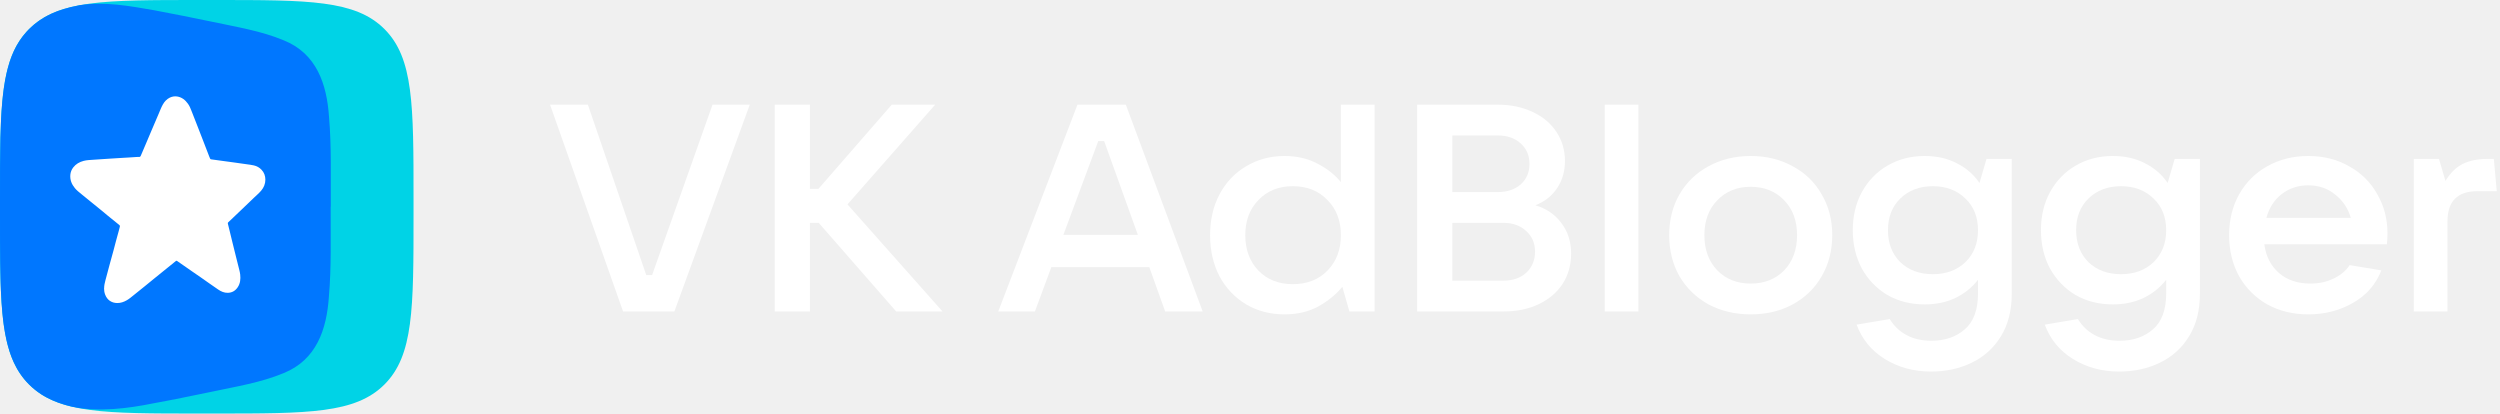
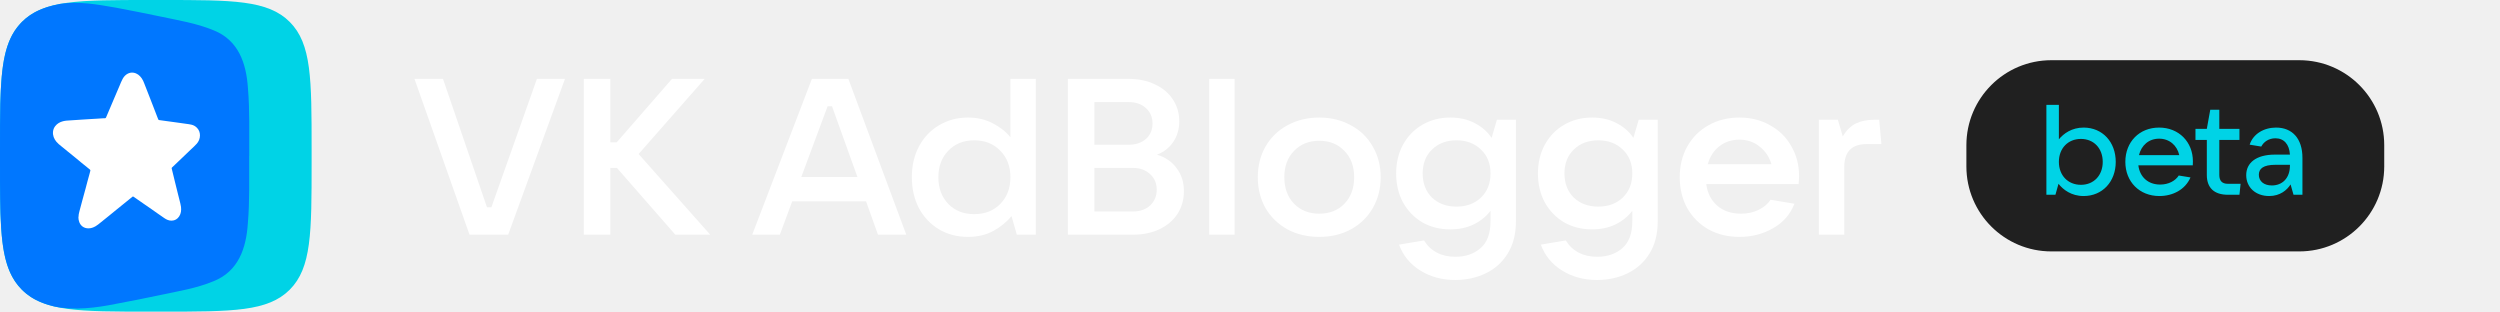
- <svg xmlns="http://www.w3.org/2000/svg" width="266" height="44" viewBox="0 0 266 44" fill="none">
+ <svg xmlns="http://www.w3.org/2000/svg" width="353" height="44" viewBox="0 0 353 44" fill="none">
  <path d="M71.755 33.137H66.294L58.524 11.137H62.55L68.76 29.267H69.384L75.812 11.137H79.775L71.755 33.137Z" fill="white" />
-   <path d="M90.171 21.747L100.282 33.137H95.351L87.113 23.713H86.177V33.137H82.433V11.137H86.177V20.093H87.082L94.883 11.137H99.502L90.171 21.747Z" fill="white" />
-   <path d="M127.965 33.137H123.971L122.286 28.425H111.863L110.116 33.137H106.215L114.641 11.137H119.789L127.965 33.137ZM116.856 15.007L113.143 24.992H121.069L117.48 15.007H116.856Z" fill="white" />
-   <path d="M136.679 33.449C135.161 33.449 133.798 33.095 132.592 32.388C131.385 31.66 130.438 30.661 129.752 29.392C129.086 28.102 128.753 26.646 128.753 25.024C128.753 23.401 129.086 21.955 129.752 20.686C130.438 19.396 131.385 18.398 132.592 17.691C133.798 16.962 135.161 16.598 136.679 16.598C137.99 16.598 139.155 16.869 140.174 17.41C141.194 17.93 142.026 18.585 142.671 19.376V11.137H146.259V33.137H143.576L142.827 30.516C142.161 31.327 141.308 32.024 140.268 32.606C139.228 33.168 138.032 33.449 136.679 33.449ZM137.553 30.235C139.072 30.235 140.299 29.756 141.235 28.799C142.192 27.822 142.671 26.563 142.671 25.024C142.671 23.484 142.192 22.236 141.235 21.279C140.299 20.301 139.072 19.812 137.553 19.812C136.055 19.812 134.838 20.301 133.902 21.279C132.966 22.236 132.498 23.484 132.498 25.024C132.498 26.563 132.966 27.822 133.902 28.799C134.838 29.756 136.055 30.235 137.553 30.235Z" fill="white" />
-   <path d="M163.36 21.841C164.546 22.194 165.472 22.829 166.137 23.744C166.824 24.639 167.167 25.721 167.167 26.99C167.167 28.196 166.865 29.267 166.262 30.204C165.659 31.119 164.816 31.837 163.734 32.357C162.653 32.877 161.405 33.137 159.99 33.137H150.784V11.137H159.366C160.76 11.137 161.997 11.398 163.079 11.918C164.161 12.417 165.003 13.124 165.607 14.04C166.21 14.955 166.512 15.985 166.512 17.129C166.512 18.231 166.231 19.199 165.669 20.031C165.107 20.863 164.338 21.466 163.36 21.841ZM154.529 14.414V20.436H159.366C160.364 20.436 161.176 20.166 161.8 19.625C162.424 19.064 162.736 18.335 162.736 17.441C162.736 16.546 162.424 15.818 161.8 15.257C161.176 14.695 160.364 14.414 159.366 14.414H154.529ZM159.99 29.86C160.968 29.86 161.769 29.579 162.393 29.018C163.017 28.435 163.329 27.686 163.329 26.771C163.329 25.877 163.017 25.148 162.393 24.587C161.769 24.004 160.968 23.713 159.99 23.713H154.529V29.86H159.99Z" fill="white" />
+   <path d="M90.171 21.747L100.282 33.137H95.351L87.113 23.713H86.177V33.137H82.433V11.137H86.177V20.093H87.082L94.883 11.137H99.501L90.171 21.747Z" fill="white" />
+   <path d="M127.965 33.137H123.971L122.286 28.425H111.863L110.116 33.137H106.215L114.64 11.137H119.789L127.965 33.137ZM116.856 15.007L113.143 24.992H121.069L117.48 15.007H116.856Z" fill="white" />
+   <path d="M136.679 33.449C135.161 33.449 133.798 33.095 132.591 32.388C131.385 31.66 130.438 30.661 129.752 29.392C129.086 28.102 128.753 26.646 128.753 25.024C128.753 23.401 129.086 21.955 129.752 20.686C130.438 19.396 131.385 18.398 132.591 17.691C133.798 16.962 135.161 16.598 136.679 16.598C137.99 16.598 139.155 16.869 140.174 17.41C141.194 17.93 142.026 18.585 142.671 19.376V11.137H146.259V33.137H143.576L142.827 30.516C142.161 31.327 141.308 32.024 140.268 32.606C139.228 33.168 138.032 33.449 136.679 33.449ZM137.553 30.235C139.072 30.235 140.299 29.756 141.235 28.799C142.192 27.822 142.671 26.563 142.671 25.024C142.671 23.484 142.192 22.236 141.235 21.279C140.299 20.301 139.072 19.812 137.553 19.812C136.055 19.812 134.838 20.301 133.902 21.279C132.966 22.236 132.498 23.484 132.498 25.024C132.498 26.563 132.966 27.822 133.902 28.799C134.838 29.756 136.055 30.235 137.553 30.235Z" fill="white" />
+   <path d="M163.36 21.841C164.546 22.194 165.471 22.829 166.137 23.744C166.824 24.639 167.167 25.721 167.167 26.99C167.167 28.196 166.865 29.267 166.262 30.204C165.659 31.119 164.816 31.837 163.734 32.357C162.653 32.877 161.404 33.137 159.99 33.137H150.784V11.137H159.366C160.759 11.137 161.997 11.398 163.079 11.918C164.161 12.417 165.003 13.124 165.607 14.04C166.21 14.955 166.512 15.985 166.512 17.129C166.512 18.231 166.231 19.199 165.669 20.031C165.107 20.863 164.338 21.466 163.36 21.841ZM154.529 14.414V20.437H159.366C160.364 20.437 161.176 20.166 161.8 19.625C162.424 19.064 162.736 18.335 162.736 17.441C162.736 16.546 162.424 15.818 161.8 15.257C161.176 14.695 160.364 14.414 159.366 14.414H154.529ZM159.99 29.86C160.968 29.86 161.768 29.58 162.393 29.018C163.017 28.435 163.329 27.686 163.329 26.771C163.329 25.877 163.017 25.148 162.393 24.587C161.768 24.004 160.968 23.713 159.99 23.713H154.529V29.86H159.99Z" fill="white" />
  <path d="M174.329 33.137H170.741V11.137H174.329V33.137Z" fill="white" />
-   <path d="M186.277 33.449C184.613 33.449 183.115 33.095 181.784 32.388C180.473 31.66 179.443 30.661 178.694 29.392C177.966 28.102 177.602 26.646 177.602 25.024C177.602 23.401 177.966 21.955 178.694 20.686C179.443 19.396 180.473 18.398 181.784 17.691C183.115 16.962 184.613 16.598 186.277 16.598C187.941 16.598 189.429 16.962 190.74 17.691C192.071 18.398 193.101 19.396 193.829 20.686C194.578 21.955 194.952 23.401 194.952 25.024C194.952 26.646 194.578 28.102 193.829 29.392C193.101 30.661 192.071 31.66 190.74 32.388C189.429 33.095 187.941 33.449 186.277 33.449ZM186.277 30.172C187.733 30.172 188.919 29.704 189.835 28.768C190.75 27.811 191.208 26.563 191.208 25.024C191.208 23.484 190.75 22.246 189.835 21.31C188.919 20.353 187.733 19.875 186.277 19.875C184.821 19.875 183.635 20.353 182.72 21.31C181.805 22.246 181.347 23.484 181.347 25.024C181.347 26.563 181.805 27.811 182.72 28.768C183.635 29.704 184.821 30.172 186.277 30.172Z" fill="white" />
-   <path d="M205.467 39.534C203.616 39.534 201.972 39.087 200.537 38.192C199.122 37.318 198.124 36.101 197.541 34.541L201.068 33.948C201.525 34.697 202.129 35.269 202.877 35.664C203.626 36.06 204.5 36.257 205.499 36.257C206.934 36.257 208.12 35.852 209.056 35.04C209.992 34.229 210.46 32.96 210.46 31.233V29.767C209.836 30.578 209.035 31.223 208.057 31.701C207.1 32.159 206.008 32.388 204.781 32.388C203.304 32.388 201.983 32.055 200.818 31.389C199.674 30.703 198.769 29.767 198.103 28.581C197.458 27.374 197.136 26.012 197.136 24.493C197.136 22.974 197.458 21.622 198.103 20.436C198.769 19.23 199.674 18.294 200.818 17.628C201.983 16.942 203.304 16.598 204.781 16.598C206.092 16.598 207.236 16.858 208.213 17.378C209.212 17.878 210.013 18.575 210.616 19.469L211.365 16.91H214.049V31.265C214.049 33.033 213.664 34.541 212.894 35.789C212.124 37.038 211.084 37.974 209.774 38.598C208.484 39.222 207.048 39.534 205.467 39.534ZM205.655 29.174C207.069 29.174 208.224 28.747 209.118 27.895C210.013 27.021 210.46 25.887 210.46 24.493C210.46 23.099 210.013 21.976 209.118 21.123C208.224 20.249 207.069 19.812 205.655 19.812C204.24 19.812 203.085 20.249 202.191 21.123C201.317 21.976 200.88 23.099 200.88 24.493C200.88 25.887 201.317 27.021 202.191 27.895C203.085 28.747 204.24 29.174 205.655 29.174Z" fill="white" />
-   <path d="M225.488 39.534C223.637 39.534 221.994 39.087 220.558 38.192C219.143 37.318 218.145 36.101 217.562 34.541L221.089 33.948C221.546 34.697 222.15 35.269 222.898 35.664C223.647 36.06 224.521 36.257 225.52 36.257C226.955 36.257 228.141 35.852 229.077 35.04C230.013 34.229 230.481 32.96 230.481 31.233V29.767C229.857 30.578 229.056 31.223 228.078 31.701C227.122 32.159 226.029 32.388 224.802 32.388C223.325 32.388 222.004 32.055 220.839 31.389C219.695 30.703 218.79 29.767 218.124 28.581C217.479 27.374 217.157 26.012 217.157 24.493C217.157 22.974 217.479 21.622 218.124 20.436C218.79 19.23 219.695 18.294 220.839 17.628C222.004 16.942 223.325 16.598 224.802 16.598C226.113 16.598 227.257 16.858 228.234 17.378C229.233 17.878 230.034 18.575 230.637 19.469L231.386 16.91H234.07V31.265C234.07 33.033 233.685 34.541 232.915 35.789C232.145 37.038 231.105 37.974 229.795 38.598C228.505 39.222 227.069 39.534 225.488 39.534ZM225.676 29.174C227.09 29.174 228.245 28.747 229.139 27.895C230.034 27.021 230.481 25.887 230.481 24.493C230.481 23.099 230.034 21.976 229.139 21.123C228.245 20.249 227.09 19.812 225.676 19.812C224.261 19.812 223.106 20.249 222.212 21.123C221.338 21.976 220.901 23.099 220.901 24.493C220.901 25.887 221.338 27.021 222.212 27.895C223.106 28.747 224.261 29.174 225.676 29.174Z" fill="white" />
-   <path d="M254.028 24.836C254.028 25.148 254.008 25.533 253.966 25.991H240.922C241.089 27.26 241.609 28.279 242.483 29.049C243.356 29.798 244.469 30.172 245.822 30.172C246.737 30.172 247.559 29.996 248.287 29.642C249.036 29.288 249.608 28.81 250.003 28.206L253.373 28.768C252.791 30.266 251.782 31.421 250.346 32.232C248.932 33.043 247.351 33.449 245.603 33.449C243.98 33.449 242.524 33.095 241.234 32.388C239.965 31.66 238.967 30.661 238.239 29.392C237.531 28.102 237.178 26.646 237.178 25.024C237.178 23.401 237.531 21.955 238.239 20.686C238.967 19.396 239.965 18.398 241.234 17.691C242.524 16.962 243.98 16.598 245.603 16.598C247.226 16.598 248.672 16.962 249.941 17.691C251.23 18.398 252.229 19.386 252.936 20.655C253.664 21.903 254.028 23.297 254.028 24.836ZM245.603 19.719C244.521 19.719 243.575 20.031 242.763 20.655C241.973 21.279 241.432 22.122 241.141 23.183H250.128C249.816 22.142 249.254 21.31 248.443 20.686C247.652 20.041 246.706 19.719 245.603 19.719Z" fill="white" />
-   <path d="M256.825 33.137V16.91H259.508L260.195 19.251C260.715 18.398 261.329 17.794 262.036 17.441C262.764 17.087 263.638 16.91 264.657 16.91H265.344L265.656 20.343H263.596C261.474 20.343 260.413 21.414 260.413 23.557V33.137H256.825Z" fill="white" />
-   <path d="M0 21.12C0 11.163 0 6.186 3.093 3.093C6.186 4.57764e-05 11.163 4.57764e-05 21.12 4.57764e-05H22.88C32.837 4.57764e-05 37.814 4.57764e-05 40.907 3.093C44 6.186 44 11.163 44 21.12V22.88C44 32.837 44 37.814 40.907 40.907C37.814 44 32.837 44 22.88 44H21.12C11.163 44 6.186 44 3.093 40.907C0 37.814 0 32.837 0 22.88V21.12Z" fill="#00D3E6" />
+   <path d="M186.277 33.449C184.613 33.449 183.115 33.095 181.784 32.388C180.473 31.66 179.443 30.661 178.694 29.392C177.966 28.102 177.602 26.646 177.602 25.024C177.602 23.401 177.966 21.955 178.694 20.686C179.443 19.396 180.473 18.398 181.784 17.691C183.115 16.962 184.613 16.598 186.277 16.598C187.941 16.598 189.429 16.962 190.739 17.691C192.071 18.398 193.101 19.396 193.829 20.686C194.578 21.955 194.952 23.401 194.952 25.024C194.952 26.646 194.578 28.102 193.829 29.392C193.101 30.661 192.071 31.66 190.739 32.388C189.429 33.095 187.941 33.449 186.277 33.449ZM186.277 30.172C187.733 30.172 188.919 29.704 189.834 28.768C190.75 27.811 191.207 26.563 191.207 25.024C191.207 23.484 190.75 22.246 189.834 21.31C188.919 20.353 187.733 19.875 186.277 19.875C184.821 19.875 183.635 20.353 182.72 21.31C181.804 22.246 181.347 23.484 181.347 25.024C181.347 26.563 181.804 27.811 182.72 28.768C183.635 29.704 184.821 30.172 186.277 30.172Z" fill="white" />
+   <path d="M205.467 39.534C203.616 39.534 201.972 39.087 200.537 38.192C199.122 37.318 198.124 36.101 197.541 34.541L201.067 33.948C201.525 34.697 202.128 35.269 202.877 35.664C203.626 36.06 204.5 36.257 205.499 36.257C206.934 36.257 208.12 35.852 209.056 35.04C209.992 34.229 210.46 32.96 210.46 31.233V29.767C209.836 30.578 209.035 31.223 208.057 31.701C207.1 32.159 206.008 32.388 204.781 32.388C203.304 32.388 201.983 32.055 200.818 31.389C199.674 30.703 198.769 29.767 198.103 28.581C197.458 27.374 197.136 26.012 197.136 24.493C197.136 22.975 197.458 21.622 198.103 20.437C198.769 19.23 199.674 18.294 200.818 17.628C201.983 16.942 203.304 16.598 204.781 16.598C206.091 16.598 207.236 16.858 208.213 17.378C209.212 17.878 210.013 18.575 210.616 19.469L211.365 16.91H214.049V31.265C214.049 33.033 213.664 34.541 212.894 35.789C212.124 37.038 211.084 37.974 209.774 38.598C208.484 39.222 207.048 39.534 205.467 39.534ZM205.655 29.174C207.069 29.174 208.224 28.747 209.118 27.895C210.013 27.021 210.46 25.887 210.46 24.493C210.46 23.099 210.013 21.976 209.118 21.123C208.224 20.249 207.069 19.812 205.655 19.812C204.24 19.812 203.085 20.249 202.191 21.123C201.317 21.976 200.88 23.099 200.88 24.493C200.88 25.887 201.317 27.021 202.191 27.895C203.085 28.747 204.24 29.174 205.655 29.174Z" fill="white" />
+   <path d="M225.488 39.534C223.637 39.534 221.993 39.087 220.558 38.192C219.143 37.318 218.145 36.101 217.562 34.541L221.088 33.948C221.546 34.697 222.149 35.269 222.898 35.664C223.647 36.06 224.521 36.257 225.52 36.257C226.955 36.257 228.141 35.852 229.077 35.04C230.013 34.229 230.481 32.96 230.481 31.233V29.767C229.857 30.578 229.056 31.223 228.078 31.701C227.121 32.159 226.029 32.388 224.802 32.388C223.325 32.388 222.004 32.055 220.839 31.389C219.695 30.703 218.79 29.767 218.124 28.581C217.479 27.374 217.157 26.012 217.157 24.493C217.157 22.975 217.479 21.622 218.124 20.437C218.79 19.23 219.695 18.294 220.839 17.628C222.004 16.942 223.325 16.598 224.802 16.598C226.112 16.598 227.257 16.858 228.234 17.378C229.233 17.878 230.034 18.575 230.637 19.469L231.386 16.91H234.07V31.265C234.07 33.033 233.685 34.541 232.915 35.789C232.145 37.038 231.105 37.974 229.795 38.598C228.505 39.222 227.069 39.534 225.488 39.534ZM225.676 29.174C227.09 29.174 228.245 28.747 229.139 27.895C230.034 27.021 230.481 25.887 230.481 24.493C230.481 23.099 230.034 21.976 229.139 21.123C228.245 20.249 227.09 19.812 225.676 19.812C224.261 19.812 223.106 20.249 222.212 21.123C221.338 21.976 220.901 23.099 220.901 24.493C220.901 25.887 221.338 27.021 222.212 27.895C223.106 28.747 224.261 29.174 225.676 29.174Z" fill="white" />
+   <path d="M254.028 24.836C254.028 25.148 254.007 25.533 253.966 25.991H240.922C241.089 27.26 241.609 28.279 242.482 29.049C243.356 29.798 244.469 30.172 245.821 30.172C246.737 30.172 247.558 29.996 248.287 29.642C249.035 29.288 249.608 28.81 250.003 28.207L253.373 28.768C252.79 30.266 251.782 31.421 250.346 32.232C248.931 33.043 247.35 33.449 245.603 33.449C243.98 33.449 242.524 33.095 241.234 32.388C239.965 31.66 238.967 30.661 238.239 29.392C237.531 28.102 237.178 26.646 237.178 25.024C237.178 23.401 237.531 21.955 238.239 20.686C238.967 19.396 239.965 18.398 241.234 17.691C242.524 16.962 243.98 16.598 245.603 16.598C247.226 16.598 248.671 16.962 249.94 17.691C251.23 18.398 252.229 19.386 252.936 20.655C253.664 21.903 254.028 23.297 254.028 24.836ZM245.603 19.719C244.521 19.719 243.575 20.031 242.763 20.655C241.973 21.279 241.432 22.122 241.141 23.183H250.128C249.816 22.142 249.254 21.31 248.443 20.686C247.652 20.041 246.706 19.719 245.603 19.719Z" fill="white" />
+   <path d="M256.824 33.137V16.91H259.508L260.195 19.251C260.715 18.398 261.328 17.795 262.036 17.441C262.764 17.087 263.638 16.91 264.657 16.91H265.343L265.655 20.343H263.596C261.474 20.343 260.413 21.414 260.413 23.557V33.137H256.824Z" fill="white" />
+   <path d="M0 21.12C0 11.163 0 6.186 3.093 3.093C6.186 6.10352e-05 11.163 6.10352e-05 21.12 6.10352e-05H22.88C32.837 6.10352e-05 37.814 6.10352e-05 40.907 3.093C44 6.186 44 11.163 44 21.12V22.88C44 32.837 44 37.814 40.907 40.907C37.814 44 32.837 44 22.88 44H21.12C11.163 44 6.186 44 3.093 40.907C0 37.814 0 32.837 0 22.88V21.12Z" fill="#00D3E6" />
  <path d="M35.197 22C35.175 18.814 35.281 15.62 35.008 12.439C34.775 8.945 33.684 5.689 30.177 4.285C27.744 3.273 25.127 2.864 22.562 2.314C20.494 1.892 18.43 1.461 16.358 1.082C13.771 0.633 11.118 0.145 8.496 0.55C8.474 0.55 8.452 0.559 8.43 0.563C6.133 0.994 4.439 1.751 3.097 3.093C3.097 3.093 3.093 3.097 3.089 3.102C3.027 3.163 2.97 3.229 2.908 3.291C2.86 3.339 2.816 3.392 2.772 3.441C0.704 5.764 0.18 9.125 0.044 14.665C0 16.548 0 18.687 0 21.12V22.88C0 26.615 0 29.647 0.163 32.142C0.163 32.146 0.163 32.151 0.163 32.159C0.189 32.529 0.216 32.885 0.246 33.233C0.444 35.385 0.805 37.105 1.448 38.517C1.865 39.428 2.398 40.216 3.089 40.907C3.295 41.113 3.511 41.307 3.735 41.483C3.749 41.496 3.766 41.505 3.779 41.518C3.973 41.672 4.175 41.813 4.378 41.949C4.448 41.998 4.523 42.042 4.598 42.086C4.699 42.147 4.804 42.205 4.906 42.262C5.724 42.711 6.657 43.041 7.726 43.287C10.502 43.859 13.608 43.467 16.345 42.909C18.422 42.535 20.485 42.099 22.548 41.677C25.113 41.127 27.731 40.717 30.164 39.705C33.671 38.297 34.762 35.055 34.995 31.552C35.272 28.375 35.167 25.181 35.184 21.991L35.197 22Z" fill="#0077FF" />
-   <path d="M11.079 30.676C11.079 30.382 11.145 30.096 11.22 29.814C11.365 29.277 11.506 28.736 11.651 28.199C11.796 27.671 11.941 27.139 12.087 26.611C12.17 26.298 12.249 25.986 12.333 25.674C12.434 25.3 12.54 24.926 12.641 24.552C12.681 24.402 12.72 24.257 12.755 24.107C12.773 24.041 12.755 23.988 12.698 23.944C12.285 23.614 11.876 23.28 11.466 22.946C11.233 22.752 11 22.558 10.767 22.365C10.371 22.044 9.975 21.722 9.579 21.401C9.271 21.15 8.963 20.895 8.65 20.644C8.408 20.451 8.166 20.257 7.964 20.015C7.625 19.602 7.436 19.14 7.484 18.594C7.511 18.308 7.612 18.048 7.792 17.815C8.074 17.45 8.452 17.234 8.892 17.12C9.235 17.028 9.583 17.023 9.931 16.997C10.283 16.975 10.639 16.957 10.991 16.926C11.189 16.909 11.383 16.904 11.581 16.887C11.977 16.856 12.377 16.843 12.773 16.812C13.077 16.786 13.385 16.777 13.688 16.759C13.974 16.742 14.26 16.72 14.551 16.702C14.639 16.698 14.727 16.698 14.815 16.698C14.894 16.698 14.942 16.662 14.973 16.588C15.167 16.13 15.365 15.672 15.558 15.215C15.734 14.801 15.91 14.392 16.082 13.978C16.346 13.354 16.61 12.729 16.883 12.104C17.028 11.774 17.147 11.435 17.327 11.118C17.503 10.806 17.741 10.546 18.066 10.388C18.313 10.269 18.572 10.225 18.845 10.265C19.351 10.344 19.712 10.639 19.998 11.039C20.161 11.268 20.271 11.519 20.367 11.778C20.583 12.333 20.803 12.887 21.019 13.442C21.208 13.926 21.397 14.405 21.582 14.889C21.811 15.479 22.04 16.073 22.268 16.667C22.295 16.737 22.33 16.803 22.356 16.874C22.374 16.922 22.413 16.948 22.462 16.953C22.836 16.997 23.206 17.054 23.579 17.107C23.997 17.168 24.42 17.221 24.842 17.278C25.322 17.344 25.802 17.415 26.281 17.481C26.523 17.516 26.77 17.542 27.012 17.6C27.328 17.67 27.601 17.824 27.83 18.066C28.107 18.361 28.235 18.717 28.235 19.113C28.235 19.553 28.076 19.945 27.795 20.279C27.561 20.556 27.28 20.79 27.02 21.04C26.593 21.45 26.162 21.863 25.735 22.272C25.423 22.572 25.111 22.871 24.794 23.17C24.627 23.328 24.459 23.487 24.292 23.645C24.244 23.689 24.226 23.733 24.244 23.795C24.323 24.098 24.393 24.402 24.468 24.706C24.552 25.049 24.631 25.396 24.719 25.74C24.794 26.021 24.864 26.307 24.93 26.593C24.992 26.857 25.067 27.112 25.124 27.376C25.19 27.662 25.278 27.948 25.34 28.234C25.414 28.564 25.524 28.89 25.559 29.229C25.608 29.691 25.568 30.148 25.3 30.553C25.053 30.927 24.706 31.143 24.244 31.156C23.852 31.165 23.518 31.015 23.206 30.8C22.898 30.588 22.594 30.377 22.286 30.162C21.978 29.946 21.674 29.726 21.366 29.515C21.067 29.308 20.764 29.101 20.464 28.894C20.235 28.736 20.011 28.578 19.782 28.419C19.465 28.199 19.153 27.984 18.836 27.764C18.792 27.733 18.757 27.737 18.718 27.768C18.317 28.094 17.917 28.419 17.516 28.74C17.155 29.031 16.799 29.321 16.438 29.612C16.078 29.906 15.721 30.201 15.36 30.492C14.973 30.808 14.582 31.116 14.19 31.433C13.966 31.614 13.745 31.803 13.49 31.948C13.169 32.133 12.826 32.252 12.456 32.243C11.876 32.23 11.409 31.93 11.189 31.35C11.105 31.13 11.07 30.901 11.07 30.663L11.079 30.676Z" fill="white" />
+   <path d="M11.079 30.676C11.079 30.382 11.145 30.096 11.22 29.814C11.365 29.277 11.506 28.736 11.651 28.199C11.796 27.671 11.942 27.139 12.087 26.611C12.17 26.298 12.25 25.986 12.333 25.674C12.434 25.3 12.54 24.926 12.641 24.552C12.681 24.402 12.72 24.257 12.756 24.107C12.773 24.041 12.756 23.988 12.698 23.944C12.285 23.614 11.876 23.28 11.466 22.946C11.233 22.752 11 22.558 10.767 22.365C10.371 22.044 9.975 21.722 9.579 21.401C9.271 21.15 8.963 20.895 8.65 20.644C8.408 20.451 8.166 20.257 7.964 20.015C7.625 19.602 7.436 19.14 7.484 18.594C7.511 18.308 7.612 18.049 7.792 17.815C8.074 17.45 8.452 17.235 8.892 17.12C9.236 17.028 9.583 17.023 9.931 16.997C10.283 16.975 10.639 16.957 10.991 16.927C11.189 16.909 11.383 16.904 11.581 16.887C11.977 16.856 12.377 16.843 12.773 16.812C13.077 16.786 13.385 16.777 13.688 16.759C13.974 16.742 14.26 16.72 14.551 16.702C14.639 16.698 14.727 16.698 14.815 16.698C14.894 16.698 14.942 16.663 14.973 16.588C15.167 16.13 15.365 15.672 15.558 15.215C15.734 14.801 15.91 14.392 16.082 13.979C16.346 13.354 16.61 12.729 16.883 12.104C17.028 11.774 17.147 11.435 17.327 11.118C17.503 10.806 17.741 10.546 18.066 10.388C18.313 10.269 18.572 10.225 18.845 10.265C19.351 10.344 19.712 10.639 19.998 11.039C20.161 11.268 20.271 11.519 20.368 11.778C20.583 12.333 20.803 12.887 21.019 13.442C21.208 13.926 21.397 14.405 21.582 14.889C21.811 15.479 22.04 16.073 22.268 16.667C22.295 16.737 22.33 16.803 22.356 16.874C22.374 16.922 22.414 16.948 22.462 16.953C22.836 16.997 23.206 17.054 23.58 17.107C23.998 17.169 24.42 17.221 24.842 17.279C25.322 17.345 25.802 17.415 26.281 17.481C26.523 17.516 26.77 17.543 27.012 17.6C27.328 17.67 27.601 17.824 27.83 18.066C28.107 18.361 28.235 18.717 28.235 19.113C28.235 19.553 28.076 19.945 27.795 20.279C27.562 20.556 27.28 20.79 27.02 21.04C26.594 21.45 26.162 21.863 25.736 22.272C25.423 22.572 25.111 22.871 24.794 23.17C24.627 23.328 24.46 23.487 24.292 23.645C24.244 23.689 24.226 23.733 24.244 23.795C24.323 24.098 24.394 24.402 24.468 24.706C24.552 25.049 24.631 25.396 24.719 25.74C24.794 26.021 24.864 26.307 24.93 26.593C24.992 26.857 25.067 27.112 25.124 27.376C25.19 27.662 25.278 27.948 25.34 28.234C25.414 28.564 25.524 28.89 25.56 29.229C25.608 29.691 25.568 30.148 25.3 30.553C25.054 30.927 24.706 31.143 24.244 31.156C23.852 31.165 23.518 31.015 23.206 30.8C22.898 30.588 22.594 30.377 22.286 30.162C21.978 29.946 21.674 29.726 21.366 29.515C21.067 29.308 20.764 29.101 20.464 28.894C20.236 28.736 20.011 28.578 19.782 28.419C19.466 28.199 19.153 27.984 18.836 27.764C18.792 27.733 18.757 27.737 18.718 27.768C18.317 28.094 17.917 28.419 17.516 28.74C17.156 29.031 16.799 29.321 16.438 29.612C16.078 29.906 15.721 30.201 15.36 30.492C14.973 30.808 14.582 31.116 14.19 31.433C13.966 31.614 13.746 31.803 13.49 31.948C13.169 32.133 12.826 32.252 12.456 32.243C11.876 32.23 11.409 31.93 11.189 31.35C11.106 31.13 11.07 30.901 11.07 30.663L11.079 30.676Z" fill="white" />
+   <rect x="277.654" y="8.5" width="59" height="27" rx="12" fill="#202020" />
+   <path d="M294.206 27.68C292.478 27.68 291.308 26.78 290.66 25.952L290.228 27.5H288.95V14.81H290.714V19.67C291.38 18.86 292.532 18.014 294.206 18.014C296.852 18.014 298.742 20.03 298.742 22.856C298.742 25.664 296.852 27.68 294.206 27.68ZM293.828 26.096C295.646 26.096 296.906 24.764 296.906 22.856C296.906 20.948 295.646 19.616 293.828 19.616C291.992 19.616 290.714 20.948 290.714 22.856C290.714 24.764 291.992 26.096 293.828 26.096ZM309.638 22.784C309.638 22.982 309.638 23.144 309.62 23.342H301.934C302.132 24.98 303.302 26.06 305.012 26.06C306.218 26.06 307.172 25.52 307.64 24.782L309.296 25.052C308.558 26.78 306.794 27.68 304.904 27.68C302.096 27.68 300.098 25.664 300.098 22.856C300.098 20.03 302.078 18.014 304.868 18.014C307.658 18.014 309.638 20.048 309.638 22.784ZM304.868 19.58C303.428 19.58 302.366 20.498 302.024 21.902H307.712C307.406 20.534 306.326 19.58 304.868 19.58ZM314.573 25.952H316.373L316.211 27.5H314.573C312.629 27.5 311.603 26.51 311.603 24.71V19.76H310.001V18.194H311.603L312.089 15.494H313.367V18.194H316.211V19.76H313.367V24.71C313.367 25.538 313.763 25.952 314.573 25.952ZM321.378 18.014C323.664 18.014 325.104 19.562 325.104 22.28V27.5H323.844L323.43 26.042C322.926 26.834 321.954 27.68 320.406 27.68C318.498 27.68 317.166 26.456 317.166 24.728C317.166 23.018 318.534 21.83 321.234 21.83H323.34C323.25 20.372 322.494 19.526 321.288 19.526C320.352 19.526 319.632 20.03 319.29 20.696L317.652 20.426C318.138 18.914 319.65 18.014 321.378 18.014ZM320.784 26.186C322.26 26.186 323.34 25.16 323.34 23.378V23.27H321.288C319.56 23.27 318.948 23.828 318.948 24.674C318.948 25.592 319.668 26.186 320.784 26.186Z" fill="#00D3E6" />
</svg>
